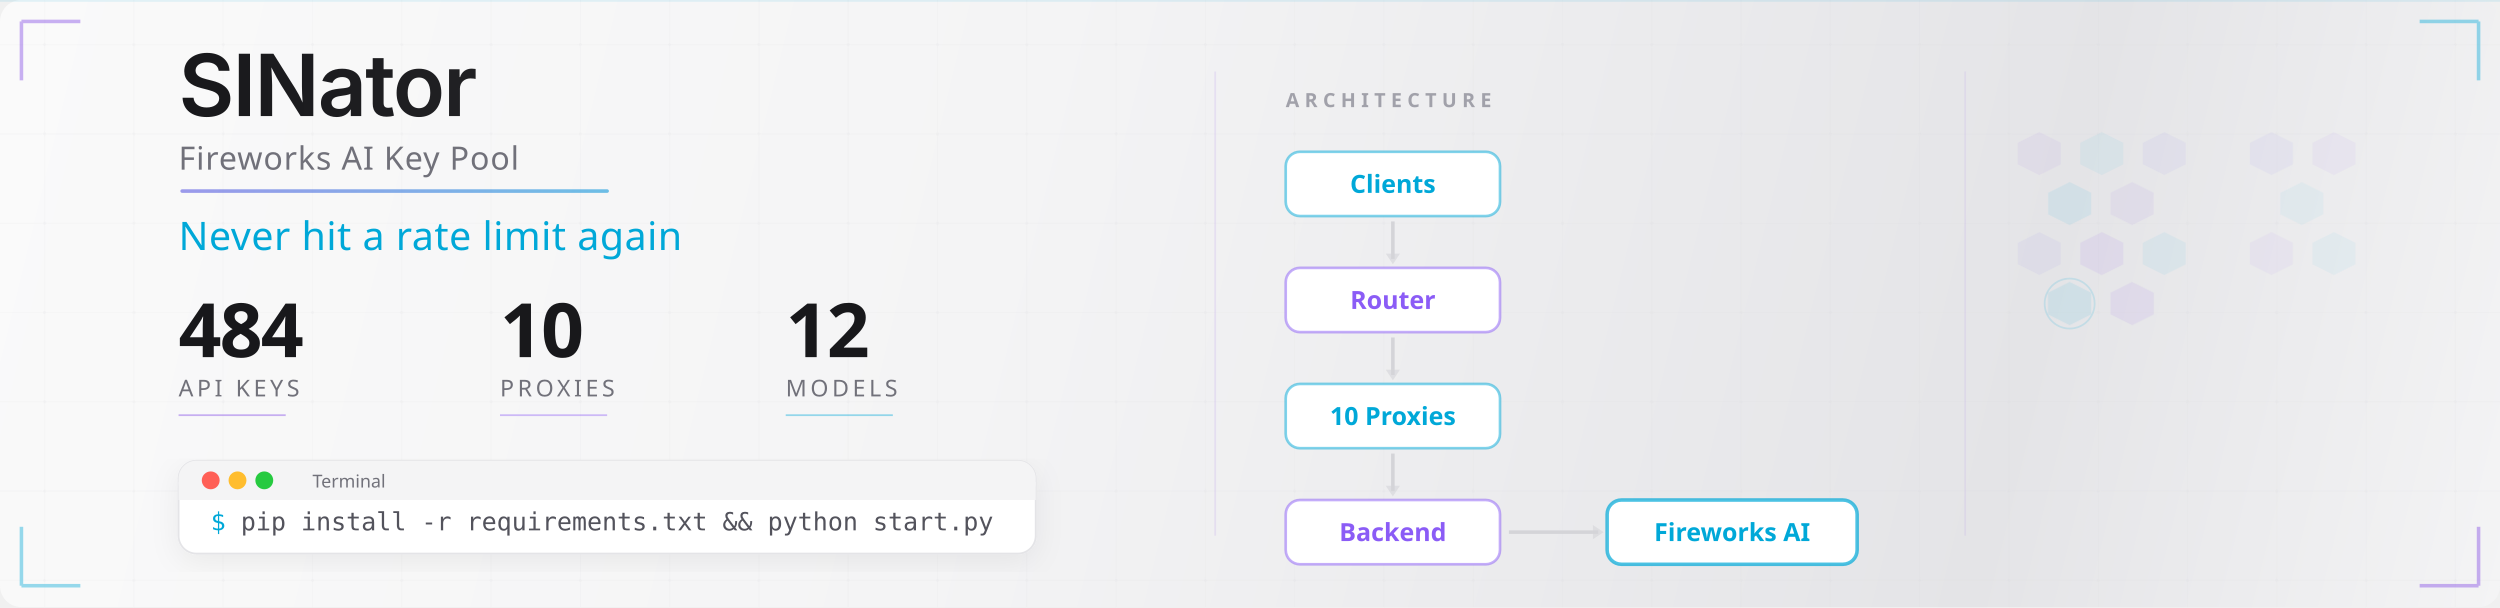
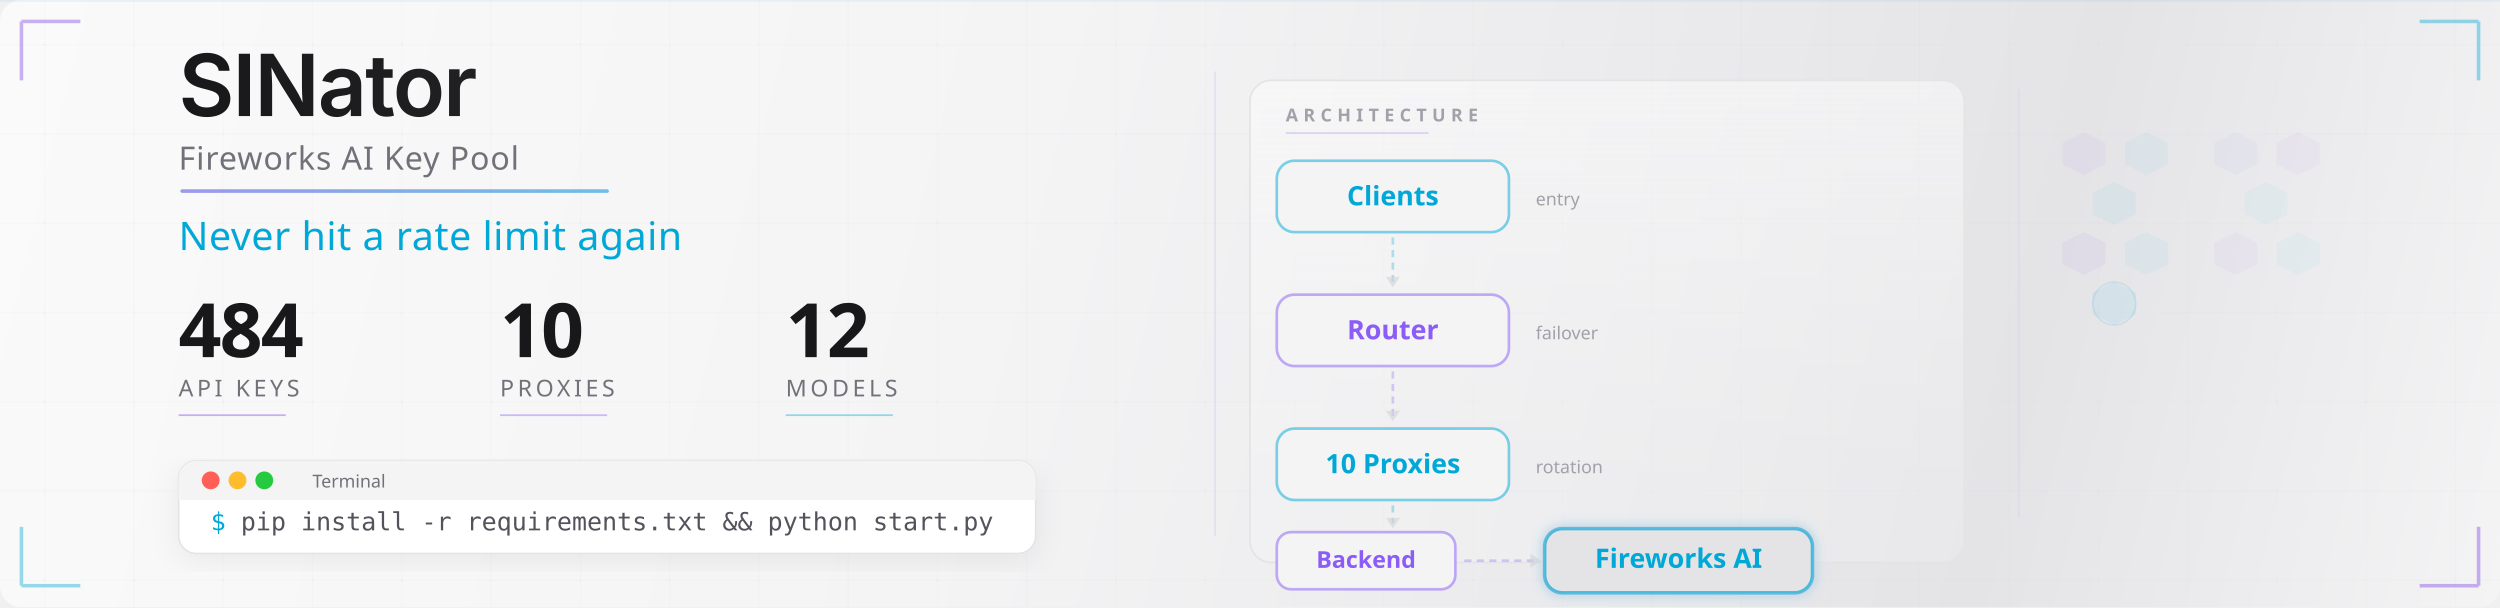
<svg xmlns="http://www.w3.org/2000/svg" width="1400" height="340" viewBox="0 0 1400 340" fill="none">
  <defs>
    <linearGradient id="bgL" x1="0" y1="0" x2="1400" y2="340" gradientUnits="userSpaceOnUse">
      <stop stop-color="#FAFAFA" />
      <stop offset="0.4" stop-color="#F4F4F5" />
      <stop offset="0.8" stop-color="#E4E4E7" />
      <stop offset="1" stop-color="#F4F4F5" />
    </linearGradient>
    <linearGradient id="titleGradL" x1="100" y1="0" x2="600" y2="0" gradientUnits="userSpaceOnUse">
      <stop stop-color="#18181B" />
      <stop offset="0.6" stop-color="#27272A" />
      <stop offset="1" stop-color="#52525B" />
    </linearGradient>
    <linearGradient id="accentL" x1="0" y1="0" x2="400" y2="0" gradientUnits="userSpaceOnUse">
      <stop stop-color="#7B3FE4" />
      <stop offset="1" stop-color="#00A8D8" />
    </linearGradient>
    <linearGradient id="lineGradL" x1="0" y1="0" x2="1400" y2="0">
      <stop stop-color="#7B3FE4" stop-opacity="0" />
      <stop offset="0.15" stop-color="#7B3FE4" stop-opacity="0.4" />
      <stop offset="0.5" stop-color="#00A8D8" stop-opacity="0.5" />
      <stop offset="0.85" stop-color="#7B3FE4" stop-opacity="0.4" />
      <stop offset="1" stop-color="#7B3FE4" stop-opacity="0" />
    </linearGradient>
+     <linearGradient id="nodeCyanL" x1="0" y1="0" x2="0" y2="40" gradientUnits="userSpaceOnUse">
+       <stop stop-color="#FFFFFF" />
+       <stop offset="1" stop-color="#F4F4F5" />
+     </linearGradient>
+     <linearGradient id="nodePurpleL" x1="0" y1="0" x2="0" y2="40" gradientUnits="userSpaceOnUse">
+       <stop stop-color="#FFFFFF" />
+       <stop offset="1" stop-color="#F4F4F5" />
+     </linearGradient>
+     <linearGradient id="nodeFireL" x1="0" y1="0" x2="0" y2="36" gradientUnits="userSpaceOnUse">
+       <stop stop-color="#FFFFFF" />
+       <stop offset="1" stop-color="#E4E4E7" />
+     </linearGradient>
+     <linearGradient id="archPanelL" x1="0" y1="0" x2="0" y2="270" gradientUnits="userSpaceOnUse">
+       <stop stop-color="#FFFFFF" stop-opacity="0.5" />
+       <stop offset="1" stop-color="#FAFAFA" stop-opacity="0.2" />
+     </linearGradient>
    <filter id="glowL" x="-20%" y="-20%" width="140%" height="140%">
      <feGaussianBlur stdDeviation="2" result="blur" />
+       <feMerge>
+         <feMergeNode in="blur" />
+         <feMergeNode in="SourceGraphic" />
+       </feMerge>
+     </filter>
+     <filter id="fireGlowL" x="-30%" y="-30%" width="160%" height="160%">
+       <feGaussianBlur stdDeviation="3" result="blur" />
      <feMerge>
        <feMergeNode in="blur" />
        <feMergeNode in="SourceGraphic" />
      </feMerge>
    </filter>
    <filter id="cardShadowL" x="-10%" y="-10%" width="120%" height="130%">
      <feDropShadow dx="0" dy="4" stdDeviation="8" flood-color="#000000" flood-opacity="0.06" />
    </filter>
    <pattern id="gridL" x="0" y="0" width="50" height="50" patternUnits="userSpaceOnUse">
      <circle cx="25" cy="25" r="0.8" fill="#D4D4D8" />
      <line x1="25" y1="0" x2="25" y2="50" stroke="#D4D4D8" stroke-width="0.3" />
      <line x1="0" y1="25" x2="50" y2="25" stroke="#D4D4D8" stroke-width="0.3" />
    </pattern>
  </defs>
  <rect width="1400" height="340" fill="url(#bgL)" rx="12" />
  <rect width="1400" height="340" fill="url(#gridL)" rx="12" opacity="0.2" />
  <rect x="60" y="0" width="1280" height="2" fill="url(#lineGradL)" />
  <rect x="60" y="338" width="1280" height="2" fill="url(#lineGradL)" />
  <path d="M12 12 L12 45 M12 12 L45 12" stroke="#7B3FE4" stroke-width="2" opacity="0.4" />
  <path d="M1388 12 L1388 45 M1388 12 L1355 12" stroke="#00A8D8" stroke-width="2" opacity="0.4" />
  <path d="M12 328 L12 295 M12 328 L45 328" stroke="#00A8D8" stroke-width="2" opacity="0.4" />
  <path d="M1388 328 L1388 295 M1388 328 L1355 328" stroke="#7B3FE4" stroke-width="2" opacity="0.4" />
  <text x="100" y="65" font-family="ui-sans-serif, system-ui, -apple-system, BlinkMacSystemFont, 'Segoe UI', sans-serif" font-size="48" font-weight="600" fill="url(#titleGradL)" letter-spacing="-1">SINator</text>
  <text x="100" y="95" font-family="ui-sans-serif, system-ui, sans-serif" font-size="18" font-weight="400" fill="#71717A" letter-spacing="0.5">Fireworks AI Key Pool</text>
  <rect x="101" y="106" width="240" height="2" fill="url(#accentL)" rx="1" opacity="0.6" />
  <text x="100" y="140" font-family="ui-sans-serif, system-ui, sans-serif" font-size="22" font-weight="500" fill="#00A8D8" letter-spacing="0.3">Never hit a rate limit again</text>
  <text x="100" y="200" font-family="ui-sans-serif, system-ui, sans-serif" font-size="42" font-weight="700" fill="#18181B" letter-spacing="-1">484</text>
  <text x="100" y="222" font-family="ui-sans-serif, system-ui, sans-serif" font-size="13" font-weight="500" fill="#71717A" letter-spacing="2">API KEYS</text>
  <rect x="100" y="232" width="60" height="1" fill="#7B3FE4" opacity="0.4" />
  <text x="280" y="200" font-family="ui-sans-serif, system-ui, sans-serif" font-size="42" font-weight="700" fill="#18181B" letter-spacing="-1">10</text>
  <text x="280" y="222" font-family="ui-sans-serif, system-ui, sans-serif" font-size="13" font-weight="500" fill="#71717A" letter-spacing="2">PROXIES</text>
  <rect x="280" y="232" width="60" height="1" fill="#8B5CF6" opacity="0.4" />
  <text x="440" y="200" font-family="ui-sans-serif, system-ui, sans-serif" font-size="42" font-weight="700" fill="#18181B" letter-spacing="-1">12</text>
  <text x="440" y="222" font-family="ui-sans-serif, system-ui, sans-serif" font-size="13" font-weight="500" fill="#71717A" letter-spacing="2">MODELS</text>
  <rect x="440" y="232" width="60" height="1" fill="#00A8D8" opacity="0.4" />
  <g filter="url(#cardShadowL)">
    <rect x="100" y="258" width="480" height="52" rx="10" fill="#FFFFFF" stroke="#E4E4E7" stroke-width="1" />
    <rect x="100" y="258" width="480" height="22" rx="10" fill="#F4F4F5" />
    <rect x="100" y="270" width="480" height="10" fill="#F4F4F5" />
    <circle cx="118" cy="269" r="5" fill="#FF5F57" />
    <circle cx="133" cy="269" r="5" fill="#FFBD2E" />
    <circle cx="148" cy="269" r="5" fill="#28CA41" />
    <text x="175" y="273" font-family="ui-sans-serif, system-ui, sans-serif" font-size="10" font-weight="500" fill="#71717A">Terminal</text>
    <text x="118" y="297" font-family="ui-monospace, 'SF Mono', Menlo, monospace" font-size="14" font-weight="400" fill="#52525B">
      <tspan fill="#00A8D8">$</tspan> pip install -r requirements.txt &amp;&amp; python start.py</text>
  </g>
  <rect x="680" y="40" width="1" height="260" fill="#7B3FE4" opacity="0.1" />
-   <text x="720" y="60" font-family="ui-sans-serif, system-ui, sans-serif" font-size="11" font-weight="600" fill="#A1A1AA" letter-spacing="3">ARCHITECTURE</text>
-   <rect x="720" y="85" width="120" height="36" rx="8" fill="#FFFFFF" stroke="#00A8D8" stroke-width="1.5" stroke-opacity="0.5">
+   <rect x="700" y="45" width="400" height="270" rx="12" fill="url(#archPanelL)" stroke="#E4E4E7" stroke-width="1" />
+   <text x="720" y="68" font-family="ui-sans-serif, system-ui, sans-serif" font-size="10" font-weight="600" fill="#A1A1AA" letter-spacing="3">ARCHITECTURE</text>
+   <rect x="720" y="74" width="80" height="1" fill="#7B3FE4" opacity="0.2" />
+   <rect x="715" y="90" width="130" height="40" rx="10" fill="url(#nodeCyanL)" stroke="#00A8D8" stroke-width="1.5" stroke-opacity="0.5">
    <animate attributeName="stroke-opacity" values="0.3;0.8;0.3" dur="4s" begin="0s" repeatCount="indefinite" />
  </rect>
-   <text x="780" y="108" text-anchor="middle" font-family="ui-sans-serif, system-ui, sans-serif" font-size="14" font-weight="600" fill="#00A8D8">Clients</text>
-   <line x1="780" y1="124" x2="780" y2="145" stroke="#D4D4D8" stroke-width="2" />
-   <polygon points="776,142 780,148 784,142" fill="#D4D4D8" opacity="0.6">
+   <text x="780" y="115" text-anchor="middle" font-family="ui-sans-serif, system-ui, sans-serif" font-size="15" font-weight="600" fill="#00A8D8">Clients</text>
+   <text x="860" y="115" font-family="ui-sans-serif, system-ui, sans-serif" font-size="10" font-weight="400" fill="#A1A1AA">entry</text>
+   <line x1="780" y1="133" x2="780" y2="158" stroke="#00A8D8" stroke-width="1.5" stroke-dasharray="4 3" stroke-opacity="0.3">
+     <animate attributeName="stroke-dashoffset" from="0" to="-7" dur="0.5s" repeatCount="indefinite" />
+   </line>
+   <polygon points="776,155 780,161 784,155" fill="#D4D4D8" opacity="0.6">
    <animate attributeName="opacity" values="0.3;0.9;0.3" dur="4s" begin="0.5s" repeatCount="indefinite" />
  </polygon>
-   <circle cx="780" cy="124" r="3" fill="#00A8D8" filter="url(#glowL)" opacity="0">
-     <animate attributeName="cy" values="124;145" dur="1s" begin="0.5s" repeatCount="indefinite" />
+   <circle cx="780" cy="133" r="3" fill="#00A8D8" filter="url(#glowL)" opacity="0">
+     <animate attributeName="cy" values="133;158" dur="1s" begin="0.5s" repeatCount="indefinite" />
    <animate attributeName="opacity" values="0;1;0" dur="1s" begin="0.5s" repeatCount="indefinite" />
  </circle>
-   <rect x="720" y="150" width="120" height="36" rx="8" fill="#FFFFFF" stroke="#8B5CF6" stroke-width="1.5" stroke-opacity="0.5">
+   <rect x="715" y="165" width="130" height="40" rx="10" fill="url(#nodePurpleL)" stroke="#8B5CF6" stroke-width="1.5" stroke-opacity="0.5">
    <animate attributeName="stroke-opacity" values="0.3;0.8;0.3" dur="4s" begin="1s" repeatCount="indefinite" />
  </rect>
-   <text x="780" y="173" text-anchor="middle" font-family="ui-sans-serif, system-ui, sans-serif" font-size="14" font-weight="600" fill="#8B5CF6">Router</text>
-   <line x1="780" y1="189" x2="780" y2="210" stroke="#D4D4D8" stroke-width="2" />
-   <polygon points="776,207 780,213 784,207" fill="#D4D4D8" opacity="0.6">
+   <text x="780" y="190" text-anchor="middle" font-family="ui-sans-serif, system-ui, sans-serif" font-size="15" font-weight="600" fill="#8B5CF6">Router</text>
+   <text x="860" y="190" font-family="ui-sans-serif, system-ui, sans-serif" font-size="10" font-weight="400" fill="#A1A1AA">failover</text>
+   <line x1="780" y1="208" x2="780" y2="233" stroke="#8B5CF6" stroke-width="1.5" stroke-dasharray="4 3" stroke-opacity="0.3">
+     <animate attributeName="stroke-dashoffset" from="0" to="-7" dur="0.5s" begin="0.5s" repeatCount="indefinite" />
+   </line>
+   <polygon points="776,230 780,236 784,230" fill="#D4D4D8" opacity="0.6">
    <animate attributeName="opacity" values="0.3;0.9;0.3" dur="4s" begin="1.5s" repeatCount="indefinite" />
  </polygon>
-   <circle cx="780" cy="189" r="3" fill="#8B5CF6" filter="url(#glowL)" opacity="0">
-     <animate attributeName="cy" values="189;210" dur="1s" begin="1.5s" repeatCount="indefinite" />
+   <circle cx="780" cy="208" r="3" fill="#8B5CF6" filter="url(#glowL)" opacity="0">
+     <animate attributeName="cy" values="208;233" dur="1s" begin="1.5s" repeatCount="indefinite" />
    <animate attributeName="opacity" values="0;1;0" dur="1s" begin="1.5s" repeatCount="indefinite" />
  </circle>
-   <rect x="720" y="215" width="120" height="36" rx="8" fill="#FFFFFF" stroke="#00A8D8" stroke-width="1.5" stroke-opacity="0.5">
+   <rect x="715" y="240" width="130" height="40" rx="10" fill="url(#nodeCyanL)" stroke="#00A8D8" stroke-width="1.5" stroke-opacity="0.5">
    <animate attributeName="stroke-opacity" values="0.3;0.8;0.3" dur="4s" begin="2s" repeatCount="indefinite" />
  </rect>
-   <text x="780" y="238" text-anchor="middle" font-family="ui-sans-serif, system-ui, sans-serif" font-size="14" font-weight="600" fill="#00A8D8">10 Proxies</text>
-   <line x1="780" y1="254" x2="780" y2="275" stroke="#D4D4D8" stroke-width="2" />
-   <polygon points="776,272 780,278 784,272" fill="#D4D4D8" opacity="0.6">
+   <text x="780" y="265" text-anchor="middle" font-family="ui-sans-serif, system-ui, sans-serif" font-size="15" font-weight="600" fill="#00A8D8">10 Proxies</text>
+   <text x="860" y="265" font-family="ui-sans-serif, system-ui, sans-serif" font-size="10" font-weight="400" fill="#A1A1AA">rotation</text>
+   <line x1="780" y1="283" x2="780" y2="293" stroke="#00A8D8" stroke-width="1.5" stroke-dasharray="4 3" stroke-opacity="0.3">
+     <animate attributeName="stroke-dashoffset" from="0" to="-7" dur="0.5s" repeatCount="indefinite" />
+   </line>
+   <polygon points="776,290 780,296 784,290" fill="#D4D4D8" opacity="0.6">
    <animate attributeName="opacity" values="0.3;0.9;0.3" dur="4s" begin="2.5s" repeatCount="indefinite" />
  </polygon>
-   <circle cx="780" cy="254" r="3" fill="#00A8D8" filter="url(#glowL)" opacity="0">
-     <animate attributeName="cy" values="254;275" dur="1s" begin="2.5s" repeatCount="indefinite" />
+   <circle cx="780" cy="283" r="3" fill="#00A8D8" filter="url(#glowL)" opacity="0">
+     <animate attributeName="cy" values="283;293" dur="1s" begin="2.5s" repeatCount="indefinite" />
    <animate attributeName="opacity" values="0;1;0" dur="1s" begin="2.5s" repeatCount="indefinite" />
  </circle>
-   <rect x="720" y="280" width="120" height="36" rx="8" fill="#FFFFFF" stroke="#8B5CF6" stroke-width="1.5" stroke-opacity="0.5">
+   <rect x="715" y="298" width="100" height="32" rx="8" fill="url(#nodePurpleL)" stroke="#8B5CF6" stroke-width="1.5" stroke-opacity="0.5">
    <animate attributeName="stroke-opacity" values="0.3;0.8;0.3" dur="4s" begin="3s" repeatCount="indefinite" />
  </rect>
-   <text x="780" y="303" text-anchor="middle" font-family="ui-sans-serif, system-ui, sans-serif" font-size="14" font-weight="600" fill="#8B5CF6">Backend</text>
-   <line x1="845" y1="298" x2="895" y2="298" stroke="#D4D4D8" stroke-width="2" />
-   <polygon points="892,294 898,298 892,302" fill="#D4D4D8" opacity="0.6">
+   <text x="765" y="318" text-anchor="middle" font-family="ui-sans-serif, system-ui, sans-serif" font-size="13" font-weight="600" fill="#8B5CF6">Backend</text>
+   <line x1="820" y1="314" x2="860" y2="314" stroke="#8B5CF6" stroke-width="1.5" stroke-dasharray="4 3" stroke-opacity="0.3">
+     <animate attributeName="stroke-dashoffset" from="0" to="-7" dur="0.4s" repeatCount="indefinite" />
+   </line>
+   <polygon points="857,310 863,314 857,318" fill="#D4D4D8" opacity="0.6">
    <animate attributeName="opacity" values="0.3;0.9;0.3" dur="4s" begin="3.5s" repeatCount="indefinite" />
  </polygon>
-   <circle cx="845" cy="298" r="3" fill="#8B5CF6" filter="url(#glowL)" opacity="0">
-     <animate attributeName="cx" values="845;895" dur="1s" begin="3.5s" repeatCount="indefinite" />
-     <animate attributeName="opacity" values="0;1;0" dur="1s" begin="3.5s" repeatCount="indefinite" />
+   <circle cx="820" cy="314" r="3" fill="#8B5CF6" filter="url(#glowL)" opacity="0">
+     <animate attributeName="cx" values="820;860" dur="0.8s" begin="3.5s" repeatCount="indefinite" />
+     <animate attributeName="opacity" values="0;1;0" dur="0.8s" begin="3.5s" repeatCount="indefinite" />
  </circle>
-   <rect x="900" y="280" width="140" height="36" rx="8" fill="#FFFFFF" stroke="#00A8D8" stroke-width="2" stroke-opacity="0.7">
-     <animate attributeName="stroke-opacity" values="0.4;1;0.4" dur="4s" begin="3.5s" repeatCount="indefinite" />
+   <rect x="865" y="296" width="150" height="36" rx="10" fill="url(#nodeFireL)" stroke="#00A8D8" stroke-width="2" stroke-opacity="0.7" filter="url(#fireGlowL)">
+     <animate attributeName="stroke-opacity" values="0.4;1;0.4" dur="3s" begin="3.5s" repeatCount="indefinite" />
  </rect>
-   <text x="970" y="303" text-anchor="middle" font-family="ui-sans-serif, system-ui, sans-serif" font-size="14" font-weight="700" fill="#00A8D8">Fireworks AI</text>
-   <rect x="1100" y="40" width="1" height="260" fill="#7B3FE4" opacity="0.08" />
-   <polygon points="1130,80 1142,74 1154,80 1154,92 1142,98 1130,92" fill="#7B3FE4" opacity="0.06" stroke="#7B3FE4" stroke-width="0.5" stroke-opacity="0.2" />
-   <polygon points="1165,80 1177,74 1189,80 1189,92 1177,98 1165,92" fill="#00A8D8" opacity="0.06" stroke="#00A8D8" stroke-width="0.5" stroke-opacity="0.2" />
-   <polygon points="1200,80 1212,74 1224,80 1224,92 1212,98 1200,92" fill="#4F46E5" opacity="0.05" stroke="#4F46E5" stroke-width="0.5" stroke-opacity="0.15" />
-   <polygon points="1147,108 1159,102 1171,108 1171,120 1159,126 1147,120" fill="#00A8D8" opacity="0.08" stroke="#00A8D8" stroke-width="0.5" stroke-opacity="0.25" />
-   <polygon points="1182,108 1194,102 1206,108 1206,120 1194,126 1182,120" fill="#7B3FE4" opacity="0.06" stroke="#7B3FE4" stroke-width="0.5" stroke-opacity="0.2" />
-   <polygon points="1130,136 1142,130 1154,136 1154,148 1142,154 1130,148" fill="#4F46E5" opacity="0.05" stroke="#4F46E5" stroke-width="0.5" stroke-opacity="0.15" />
-   <polygon points="1165,136 1177,130 1189,136 1189,148 1177,154 1165,148" fill="#7B3FE4" opacity="0.08" stroke="#7B3FE4" stroke-width="0.5" stroke-opacity="0.25" />
-   <polygon points="1200,136 1212,130 1224,136 1224,148 1212,154 1200,148" fill="#00A8D8" opacity="0.06" stroke="#00A8D8" stroke-width="0.5" stroke-opacity="0.2" />
-   <polygon points="1147,164 1159,158 1171,164 1171,176 1159,182 1147,176" fill="#00A8D8" opacity="0.1" stroke="#00A8D8" stroke-width="0.8" stroke-opacity="0.3" />
-   <polygon points="1182,164 1194,158 1206,164 1206,176 1194,182 1182,176" fill="#7B3FE4" opacity="0.08" stroke="#7B3FE4" stroke-width="0.8" stroke-opacity="0.25" />
-   <polygon points="1260,80 1272,74 1284,80 1284,92 1272,98 1260,92" fill="#4F46E5" opacity="0.05" stroke="#4F46E5" stroke-width="0.5" stroke-opacity="0.15" />
-   <polygon points="1295,80 1307,74 1319,80 1319,92 1307,98 1295,92" fill="#7B3FE4" opacity="0.05" stroke="#7B3FE4" stroke-width="0.5" stroke-opacity="0.15" />
-   <polygon points="1277,108 1289,102 1301,108 1301,120 1289,126 1277,120" fill="#00A8D8" opacity="0.05" stroke="#00A8D8" stroke-width="0.5" stroke-opacity="0.15" />
-   <polygon points="1260,136 1272,130 1284,136 1284,148 1272,154 1260,148" fill="#7B3FE4" opacity="0.05" stroke="#7B3FE4" stroke-width="0.5" stroke-opacity="0.15" />
-   <polygon points="1295,136 1307,130 1319,136 1319,148 1307,154 1295,148" fill="#00A8D8" opacity="0.05" stroke="#00A8D8" stroke-width="0.5" stroke-opacity="0.15" />
-   <circle cx="1159" cy="170" r="14" fill="none" stroke="#00A8D8" stroke-width="1" opacity="0.15">
-     <animate attributeName="r" values="14;26;14" dur="3s" repeatCount="indefinite" />
-     <animate attributeName="opacity" values="0.2;0;0.2" dur="3s" repeatCount="indefinite" />
+   <text x="940" y="318" text-anchor="middle" font-family="ui-sans-serif, system-ui, sans-serif" font-size="15" font-weight="700" fill="#00A8D8">Fireworks AI</text>
+   <rect x="1130" y="50" width="1" height="240" fill="#7B3FE4" opacity="0.06" />
+   <polygon points="1155,80 1167,74 1179,80 1179,92 1167,98 1155,92" fill="#7B3FE4" opacity="0.05" stroke="#7B3FE4" stroke-width="0.5" stroke-opacity="0.15" />
+   <polygon points="1190,80 1202,74 1214,80 1214,92 1202,98 1190,92" fill="#00A8D8" opacity="0.05" stroke="#00A8D8" stroke-width="0.5" stroke-opacity="0.15" />
+   <polygon points="1172,108 1184,102 1196,108 1196,120 1184,126 1172,120" fill="#00A8D8" opacity="0.06" stroke="#00A8D8" stroke-width="0.5" stroke-opacity="0.2" />
+   <polygon points="1155,136 1167,130 1179,136 1179,148 1167,154 1155,148" fill="#7B3FE4" opacity="0.06" stroke="#7B3FE4" stroke-width="0.5" stroke-opacity="0.2" />
+   <polygon points="1190,136 1202,130 1214,136 1214,148 1202,154 1190,148" fill="#00A8D8" opacity="0.05" stroke="#00A8D8" stroke-width="0.5" stroke-opacity="0.15" />
+   <polygon points="1172,164 1184,158 1196,164 1196,176 1184,182 1172,176" fill="#00A8D8" opacity="0.08" stroke="#00A8D8" stroke-width="0.8" stroke-opacity="0.25" />
+   <polygon points="1240,80 1252,74 1264,80 1264,92 1252,98 1240,92" fill="#4F46E5" opacity="0.04" stroke="#4F46E5" stroke-width="0.5" stroke-opacity="0.1" />
+   <polygon points="1275,80 1287,74 1299,80 1299,92 1287,98 1275,92" fill="#7B3FE4" opacity="0.04" stroke="#7B3FE4" stroke-width="0.5" stroke-opacity="0.1" />
+   <polygon points="1257,108 1269,102 1281,108 1281,120 1269,126 1257,120" fill="#00A8D8" opacity="0.04" stroke="#00A8D8" stroke-width="0.5" stroke-opacity="0.1" />
+   <polygon points="1240,136 1252,130 1264,136 1264,148 1252,154 1240,148" fill="#7B3FE4" opacity="0.04" stroke="#7B3FE4" stroke-width="0.5" stroke-opacity="0.1" />
+   <polygon points="1275,136 1287,130 1299,136 1299,148 1287,154 1275,148" fill="#00A8D8" opacity="0.04" stroke="#00A8D8" stroke-width="0.5" stroke-opacity="0.1" />
+   <circle cx="1184" cy="170" r="12" fill="none" stroke="#00A8D8" stroke-width="1" opacity="0.12">
+     <animate attributeName="r" values="12;22;12" dur="3s" repeatCount="indefinite" />
+     <animate attributeName="opacity" values="0.15;0;0.15" dur="3s" repeatCount="indefinite" />
  </circle>
-   <rect x="0" y="0" width="1400" height="1" fill="#00A8D8" opacity="0.1">
+   <rect x="0" y="0" width="1400" height="1" fill="#00A8D8" opacity="0.08">
    <animate attributeName="y" values="0;340;0" dur="12s" repeatCount="indefinite" />
-     <animate attributeName="opacity" values="0;0.15;0" dur="12s" repeatCount="indefinite" />
+     <animate attributeName="opacity" values="0;0.12;0" dur="12s" repeatCount="indefinite" />
  </rect>
</svg>
